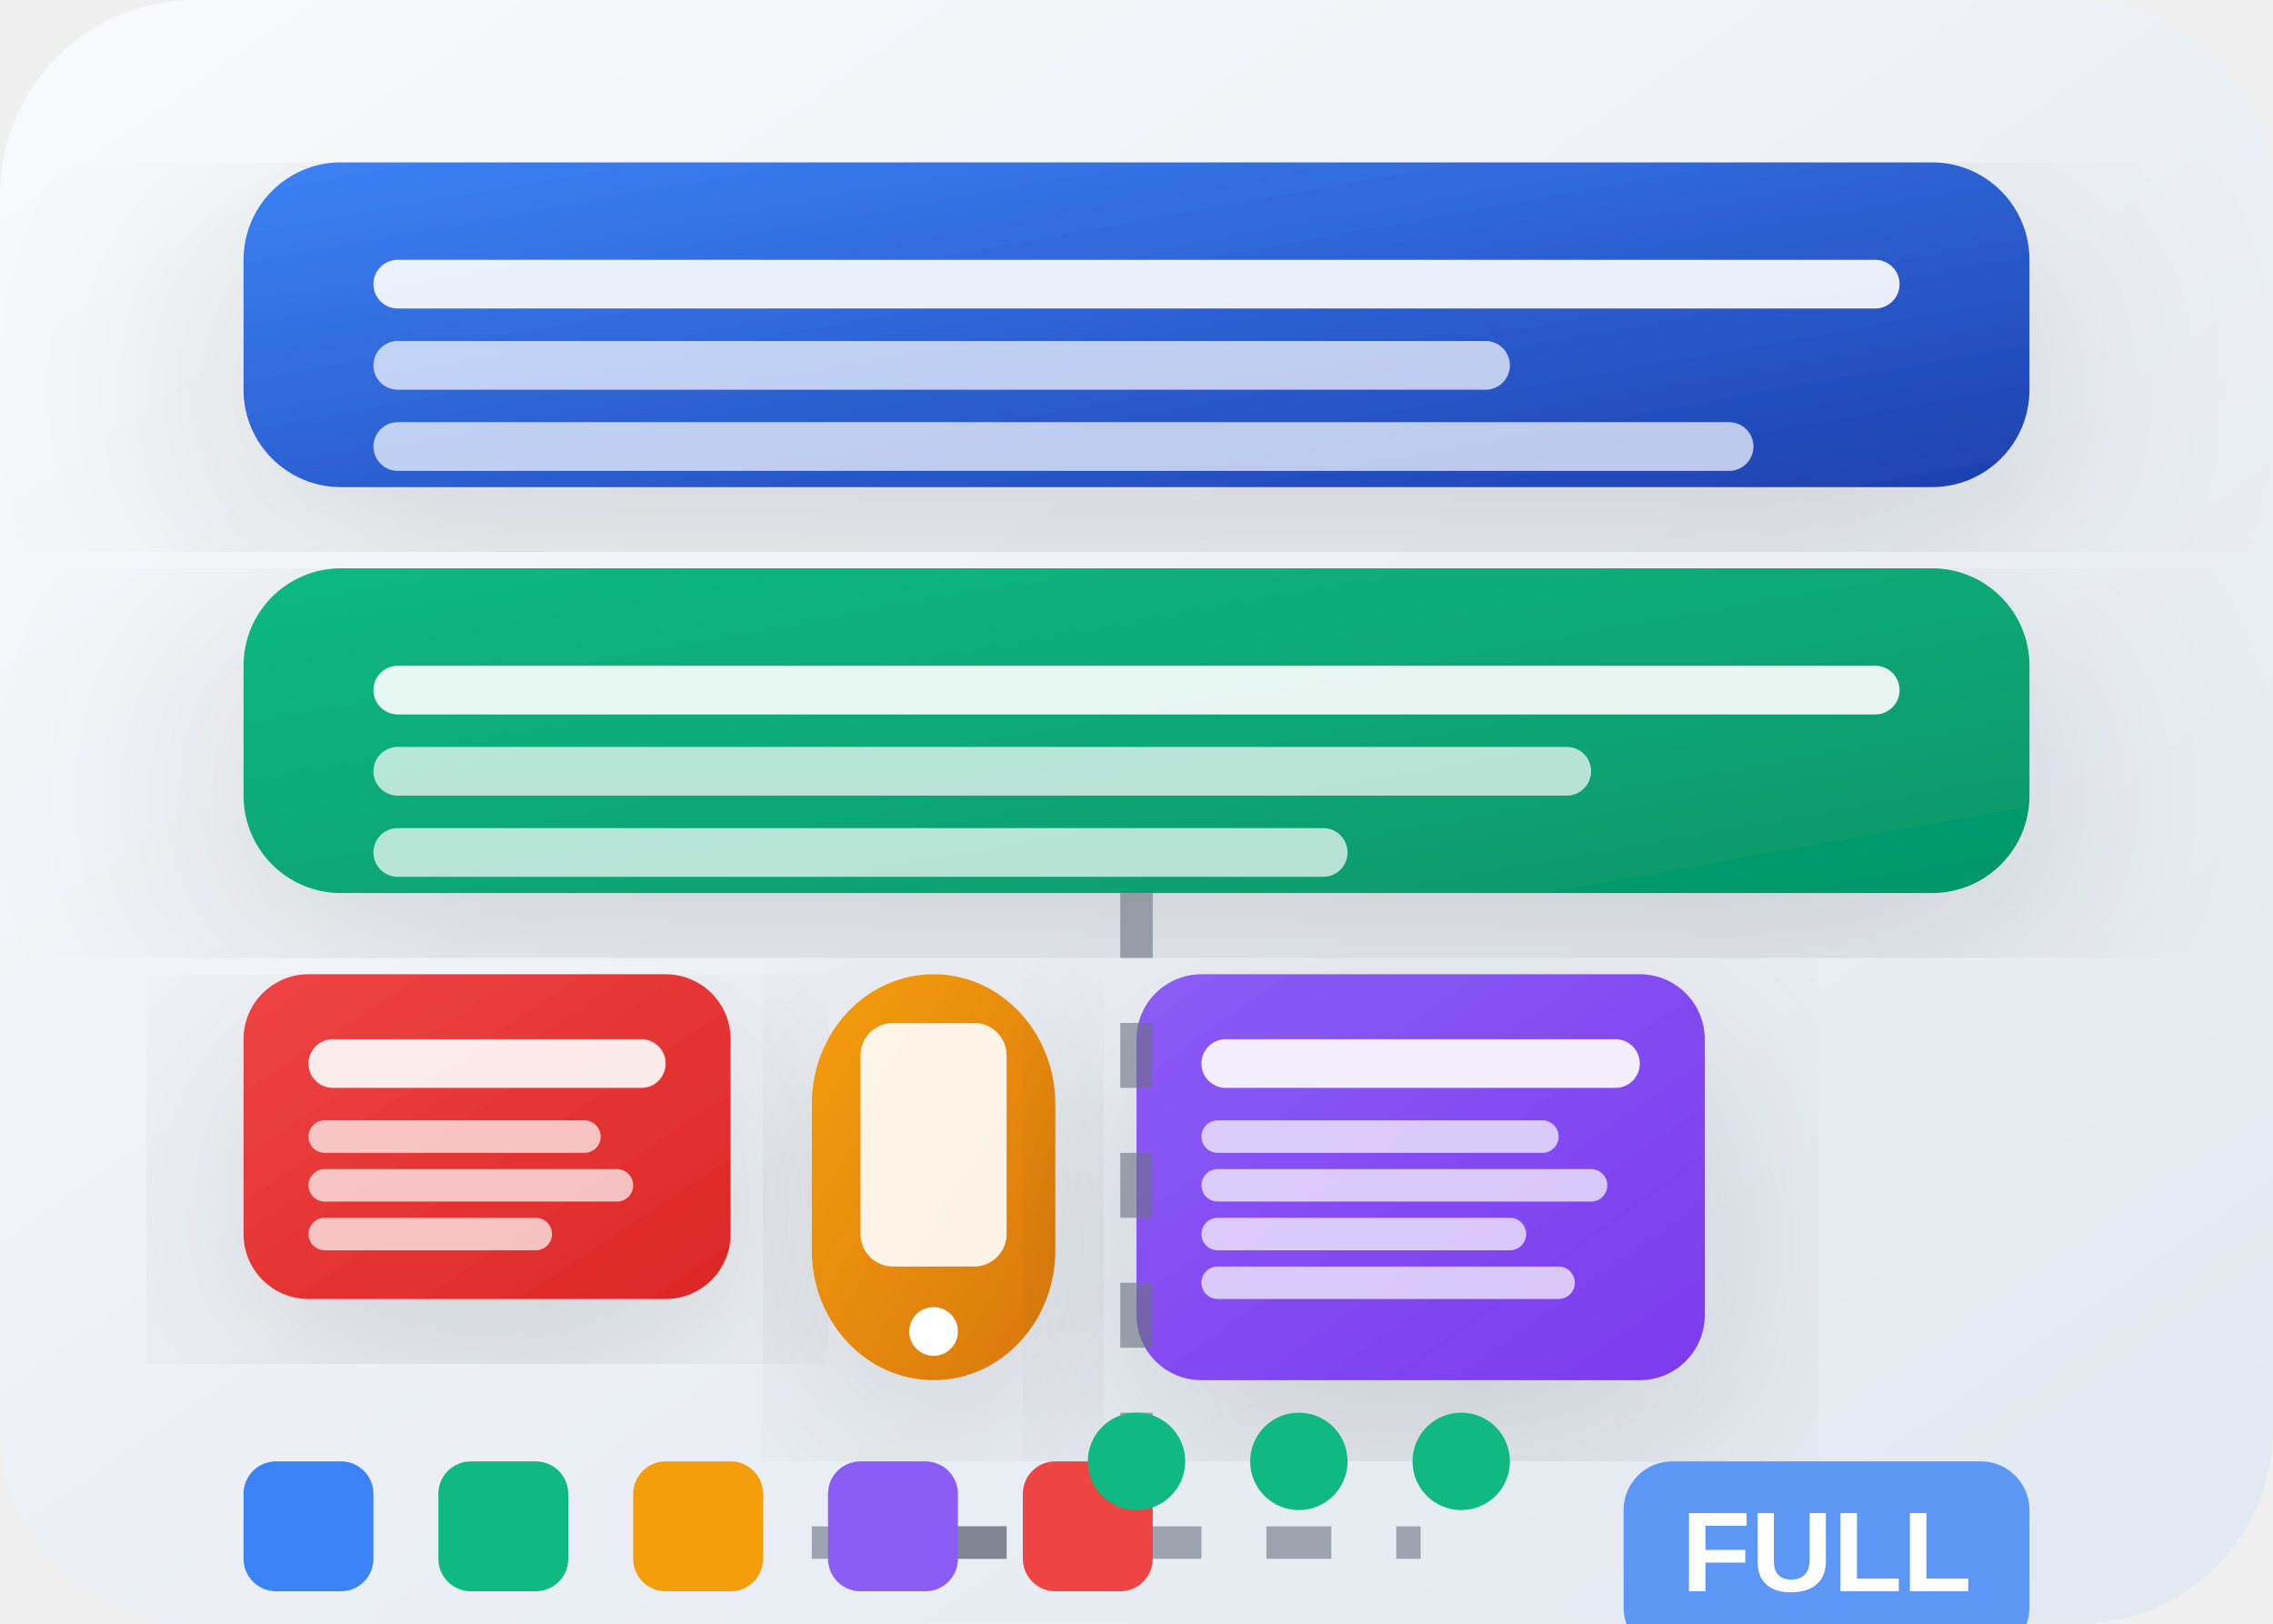
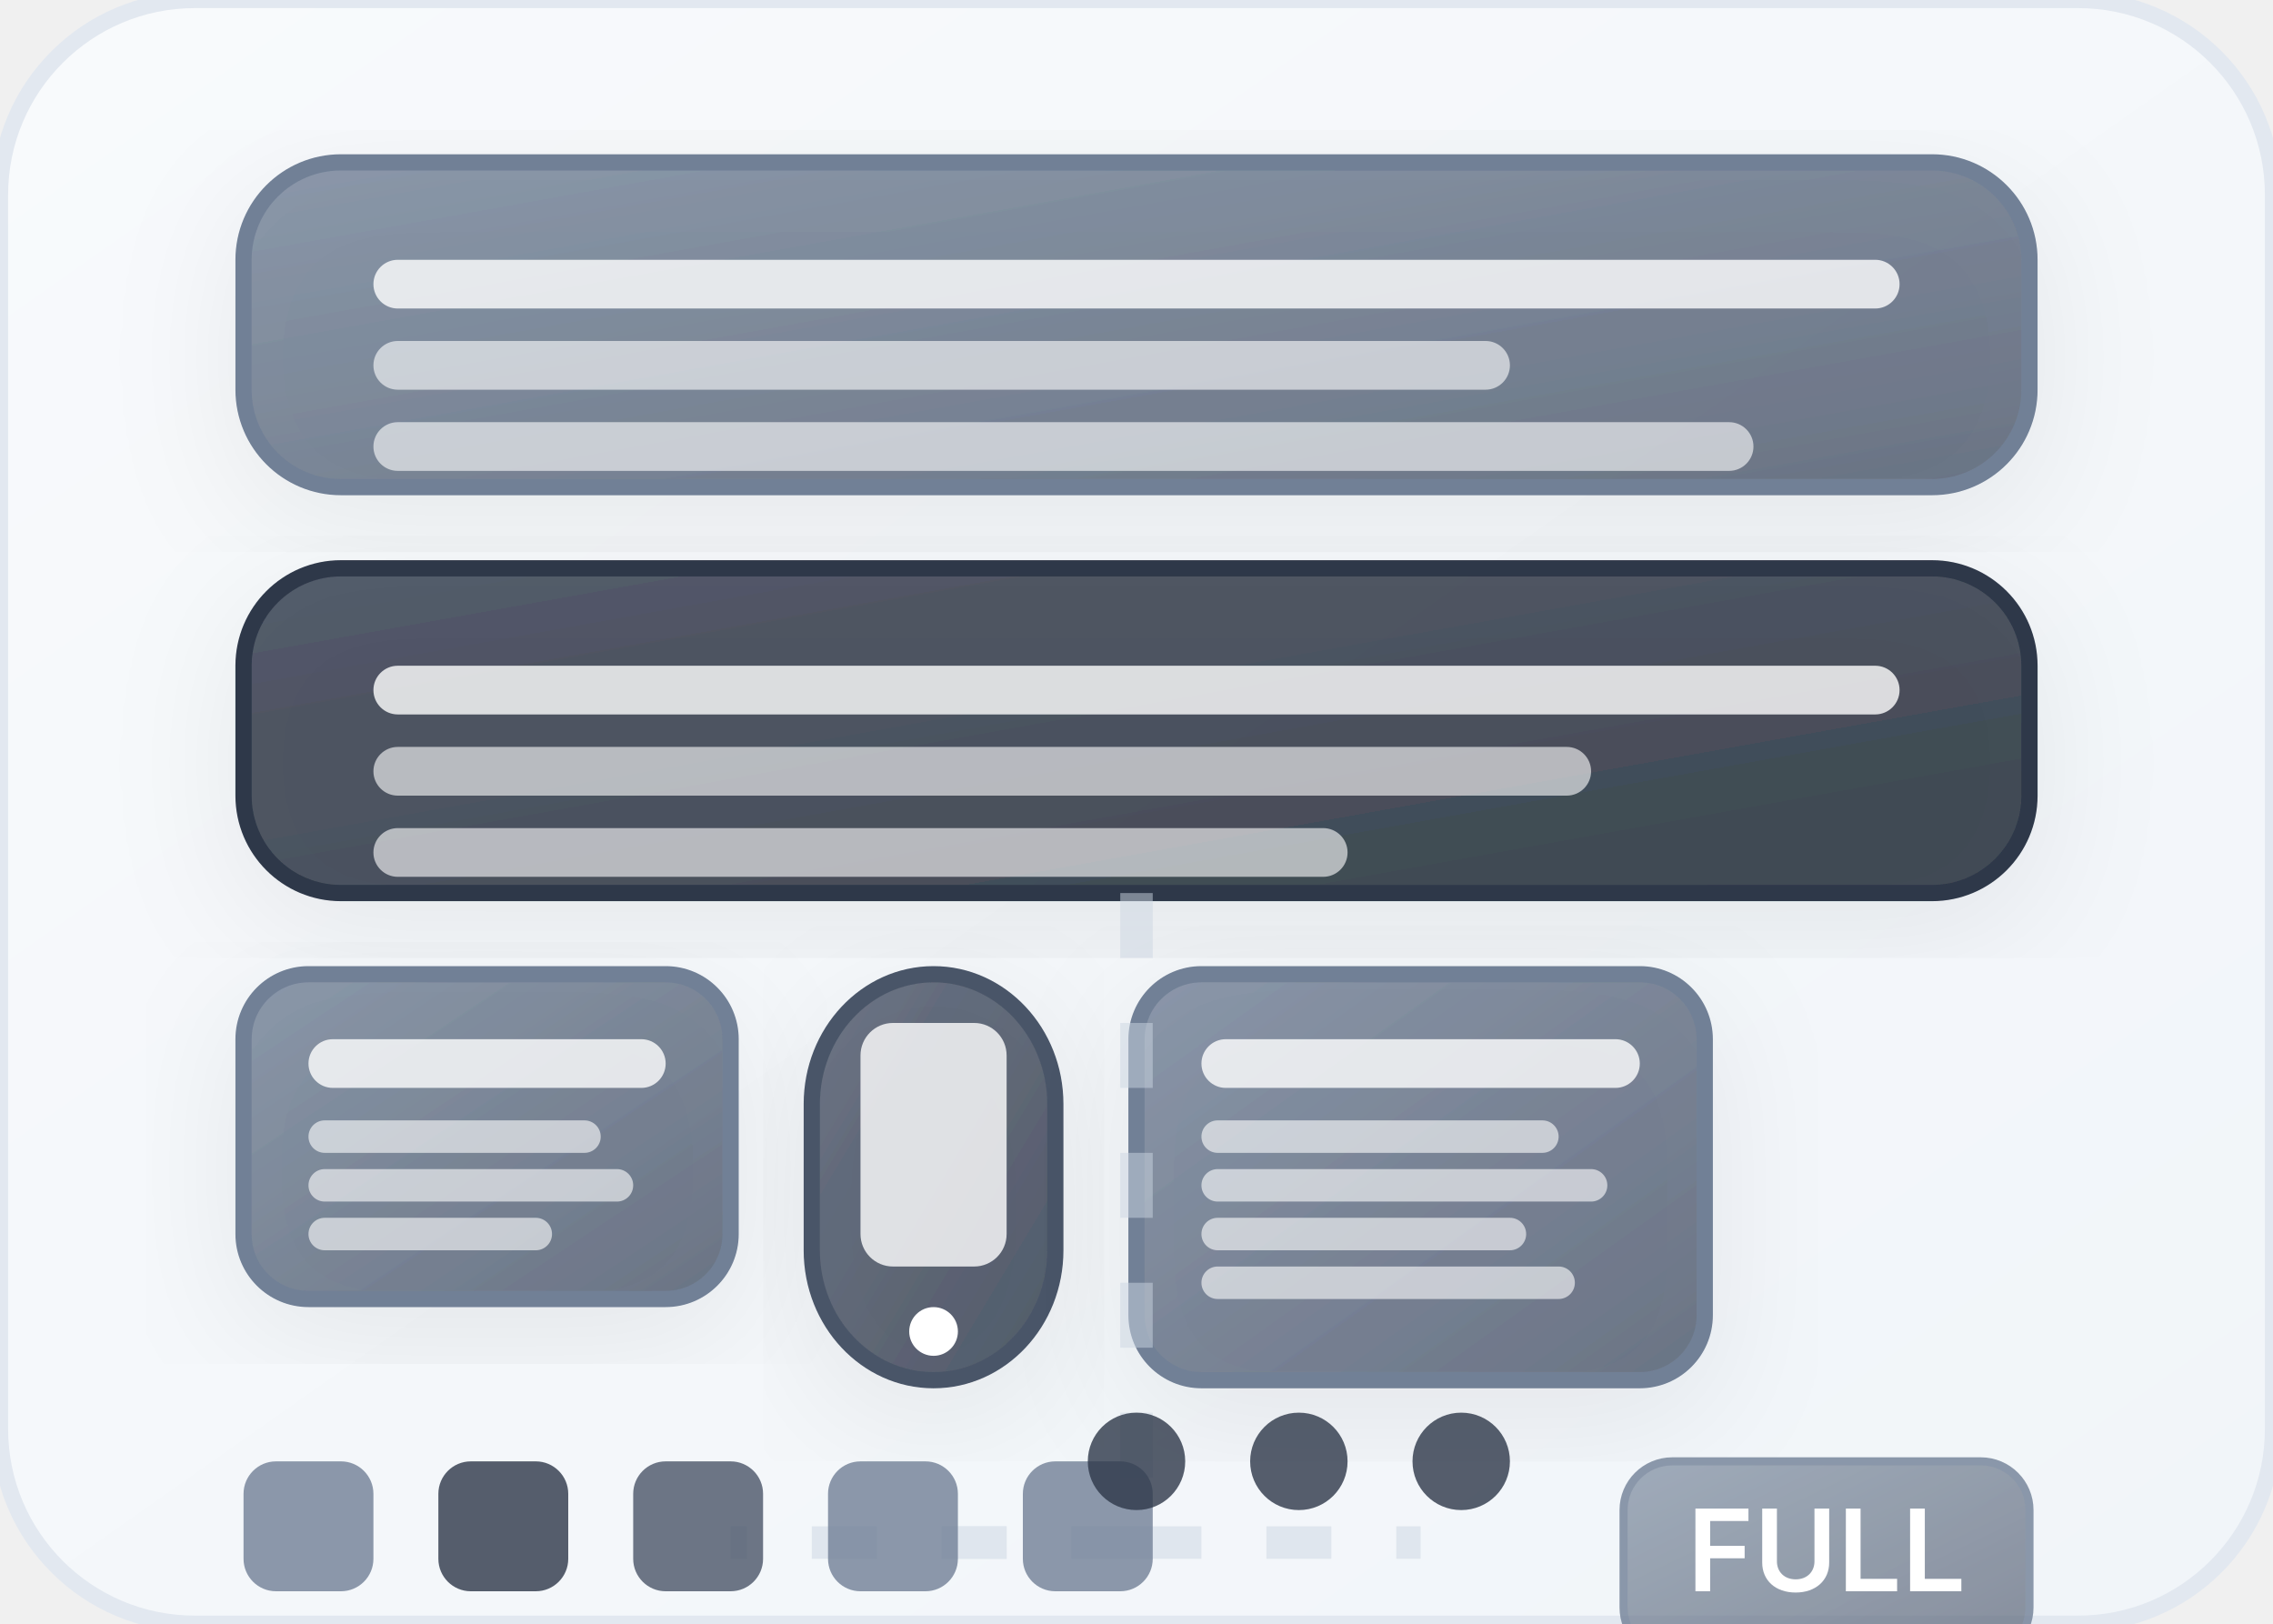
<svg xmlns="http://www.w3.org/2000/svg" width="140" height="100" viewBox="0 0 140 100" fill="none">
  <defs>
-     <linearGradient id="bg7" x1="0%" y1="0%" x2="100%" y2="100%">
+     <linearGradient id="bgGradient" x1="0%" y1="0%" x2="100%" y2="100%">
      <stop offset="0%" style="stop-color:#f8fafc;stop-opacity:1" />
-       <stop offset="100%" style="stop-color:#e2e8f0;stop-opacity:1" />
+       <stop offset="100%" style="stop-color:#f1f5f9;stop-opacity:1" />
    </linearGradient>
-     <linearGradient id="frontend1" x1="0%" y1="0%" x2="100%" y2="100%">
-       <stop offset="0%" style="stop-color:#3b82f6;stop-opacity:1" />
-       <stop offset="100%" style="stop-color:#1e40af;stop-opacity:1" />
+     <linearGradient id="frontendGradient" x1="0%" y1="0%" x2="100%" y2="100%">
+       <stop offset="0%" style="stop-color:#718096;stop-opacity:0.8" />
+       <stop offset="100%" style="stop-color:#4a5568;stop-opacity:0.8" />
    </linearGradient>
-     <linearGradient id="backend1" x1="0%" y1="0%" x2="100%" y2="100%">
-       <stop offset="0%" style="stop-color:#10b981;stop-opacity:1" />
-       <stop offset="100%" style="stop-color:#059669;stop-opacity:1" />
+     <linearGradient id="backendGradient" x1="0%" y1="0%" x2="100%" y2="100%">
+       <stop offset="0%" style="stop-color:#2d3748;stop-opacity:0.8" />
+       <stop offset="100%" style="stop-color:#1a202c;stop-opacity:0.8" />
    </linearGradient>
-     <linearGradient id="mobile1" x1="0%" y1="0%" x2="100%" y2="100%">
-       <stop offset="0%" style="stop-color:#f59e0b;stop-opacity:1" />
-       <stop offset="100%" style="stop-color:#d97706;stop-opacity:1" />
+     <linearGradient id="mobileGradient" x1="0%" y1="0%" x2="100%" y2="100%">
+       <stop offset="0%" style="stop-color:#4a5568;stop-opacity:0.8" />
+       <stop offset="100%" style="stop-color:#2d3748;stop-opacity:0.8" />
    </linearGradient>
-     <linearGradient id="desktop1" x1="0%" y1="0%" x2="100%" y2="100%">
-       <stop offset="0%" style="stop-color:#8b5cf6;stop-opacity:1" />
-       <stop offset="100%" style="stop-color:#7c3aed;stop-opacity:1" />
+     <linearGradient id="desktopGradient" x1="0%" y1="0%" x2="100%" y2="100%">
+       <stop offset="0%" style="stop-color:#718096;stop-opacity:0.8" />
+       <stop offset="100%" style="stop-color:#4a5568;stop-opacity:0.8" />
    </linearGradient>
-     <linearGradient id="web1" x1="0%" y1="0%" x2="100%" y2="100%">
-       <stop offset="0%" style="stop-color:#ef4444;stop-opacity:1" />
-       <stop offset="100%" style="stop-color:#dc2626;stop-opacity:1" />
+     <linearGradient id="webGradient" x1="0%" y1="0%" x2="100%" y2="100%">
+       <stop offset="0%" style="stop-color:#718096;stop-opacity:0.8" />
+       <stop offset="100%" style="stop-color:#4a5568;stop-opacity:0.8" />
    </linearGradient>
-     <filter id="shadow7" x="-20%" y="-20%" width="140%" height="140%">
-       <feDropShadow dx="0" dy="4" stdDeviation="8" flood-color="#000000" flood-opacity="0.15" />
+     <filter id="shadow" x="-20%" y="-20%" width="140%" height="140%">
+       <feDropShadow dx="0" dy="2" stdDeviation="4" flood-color="#000000" flood-opacity="0.08" />
    </filter>
  </defs>
-   <rect width="140" height="100" rx="12" fill="url(#bg7)" />
+   <rect width="140" height="100" rx="12" fill="url(#bgGradient)" stroke="#e2e8f0" stroke-width="1" />
  <g transform="translate(15, 10)">
-     <rect x="0" y="0" width="110" height="20" rx="6" fill="url(#frontend1)" filter="url(#shadow7)" />
-     <rect x="8" y="6" width="94" height="3" rx="1.5" fill="#ffffff" opacity="0.9" />
-     <rect x="8" y="11" width="70" height="3" rx="1.5" fill="#ffffff" opacity="0.7" />
-     <rect x="8" y="16" width="85" height="3" rx="1.5" fill="#ffffff" opacity="0.7" />
+     <rect x="0" y="0" width="110" height="20" rx="6" fill="url(#frontendGradient)" filter="url(#shadow)" stroke="#718096" stroke-width="1">
+       <animate attributeName="opacity" values="0.8;1;0.8" dur="3s" repeatCount="indefinite" />
+     </rect>
+     <rect x="8" y="6" width="94" height="3" rx="1.5" fill="white" opacity="0.8" />
+     <rect x="8" y="11" width="70" height="3" rx="1.5" fill="white" opacity="0.6" />
+     <rect x="8" y="16" width="85" height="3" rx="1.5" fill="white" opacity="0.6" />
  </g>
  <g transform="translate(15, 35)">
-     <rect x="0" y="0" width="110" height="20" rx="6" fill="url(#backend1)" filter="url(#shadow7)" />
-     <rect x="8" y="6" width="94" height="3" rx="1.5" fill="#ffffff" opacity="0.9" />
-     <rect x="8" y="11" width="75" height="3" rx="1.5" fill="#ffffff" opacity="0.7" />
-     <rect x="8" y="16" width="60" height="3" rx="1.5" fill="#ffffff" opacity="0.7" />
+     <rect x="0" y="0" width="110" height="20" rx="6" fill="url(#backendGradient)" filter="url(#shadow)" stroke="#2d3748" stroke-width="1">
+       <animate attributeName="opacity" values="0.8;1;0.8" dur="3s" repeatCount="indefinite" begin="0.5s" />
+     </rect>
+     <rect x="8" y="6" width="94" height="3" rx="1.5" fill="white" opacity="0.8" />
+     <rect x="8" y="11" width="75" height="3" rx="1.5" fill="white" opacity="0.6" />
+     <rect x="8" y="16" width="60" height="3" rx="1.5" fill="white" opacity="0.6" />
  </g>
  <g transform="translate(15, 60)">
    <g transform="translate(0, 0)">
-       <rect x="0" y="0" width="30" height="20" rx="4" fill="url(#web1)" filter="url(#shadow7)" />
-       <rect x="4" y="4" width="22" height="3" rx="1.5" fill="#ffffff" opacity="0.9" />
-       <rect x="4" y="9" width="18" height="2" rx="1" fill="#ffffff" opacity="0.7" />
-       <rect x="4" y="12" width="20" height="2" rx="1" fill="#ffffff" opacity="0.7" />
-       <rect x="4" y="15" width="15" height="2" rx="1" fill="#ffffff" opacity="0.7" />
+       <rect x="0" y="0" width="30" height="20" rx="4" fill="url(#webGradient)" filter="url(#shadow)" stroke="#718096" stroke-width="1">
+         <animate attributeName="opacity" values="0.8;1;0.8" dur="3s" repeatCount="indefinite" />
+       </rect>
+       <rect x="4" y="4" width="22" height="3" rx="1.5" fill="white" opacity="0.8" />
+       <rect x="4" y="9" width="18" height="2" rx="1" fill="white" opacity="0.6" />
+       <rect x="4" y="12" width="20" height="2" rx="1" fill="white" opacity="0.6" />
+       <rect x="4" y="15" width="15" height="2" rx="1" fill="white" opacity="0.6" />
    </g>
    <g transform="translate(35, 0)">
-       <rect x="0" y="0" width="15" height="25" rx="8" fill="url(#mobile1)" filter="url(#shadow7)" />
-       <rect x="3" y="3" width="9" height="15" rx="2" fill="#ffffff" opacity="0.9" />
-       <circle cx="7.5" cy="22" r="1.5" fill="#ffffff" />
+       <rect x="0" y="0" width="15" height="25" rx="8" fill="url(#mobileGradient)" filter="url(#shadow)" stroke="#4a5568" stroke-width="1">
+         <animate attributeName="opacity" values="0.8;1;0.8" dur="3s" repeatCount="indefinite" begin="0.5s" />
+       </rect>
+       <rect x="3" y="3" width="9" height="15" rx="2" fill="white" opacity="0.8" />
+       <circle cx="7.5" cy="22" r="1.5" fill="white" />
    </g>
    <g transform="translate(55, 0)">
-       <rect x="0" y="0" width="35" height="25" rx="4" fill="url(#desktop1)" filter="url(#shadow7)" />
-       <rect x="4" y="4" width="27" height="3" rx="1.5" fill="#ffffff" opacity="0.9" />
-       <rect x="4" y="9" width="22" height="2" rx="1" fill="#ffffff" opacity="0.7" />
-       <rect x="4" y="12" width="25" height="2" rx="1" fill="#ffffff" opacity="0.7" />
-       <rect x="4" y="15" width="20" height="2" rx="1" fill="#ffffff" opacity="0.7" />
-       <rect x="4" y="18" width="23" height="2" rx="1" fill="#ffffff" opacity="0.7" />
+       <rect x="0" y="0" width="35" height="25" rx="4" fill="url(#desktopGradient)" filter="url(#shadow)" stroke="#718096" stroke-width="1">
+         <animate attributeName="opacity" values="0.8;1;0.8" dur="3s" repeatCount="indefinite" begin="1s" />
+       </rect>
+       <rect x="4" y="4" width="27" height="3" rx="1.5" fill="white" opacity="0.8" />
+       <rect x="4" y="9" width="22" height="2" rx="1" fill="white" opacity="0.6" />
+       <rect x="4" y="12" width="25" height="2" rx="1" fill="white" opacity="0.6" />
+       <rect x="4" y="15" width="20" height="2" rx="1" fill="white" opacity="0.6" />
+       <rect x="4" y="18" width="23" height="2" rx="1" fill="white" opacity="0.6" />
    </g>
  </g>
-   <g transform="translate(15, 35)">
-     <path d="M 55 20 L 55 60" stroke="#6b7280" stroke-width="2" stroke-dasharray="4,4" opacity="0.6" />
-     <path d="M 55 60 L 30 60" stroke="#6b7280" stroke-width="2" stroke-dasharray="4,4" opacity="0.6" />
-     <path d="M 55 60 L 42.5 60" stroke="#6b7280" stroke-width="2" stroke-dasharray="4,4" opacity="0.6" />
-     <path d="M 55 60 L 72.5 60" stroke="#6b7280" stroke-width="2" stroke-dasharray="4,4" opacity="0.6" />
+   <g transform="translate(15, 35)" stroke="#cbd5e1" stroke-width="2" fill="none" stroke-dasharray="4,4" opacity="0.5">
+     <path d="M 55 20 L 55 60">
+       <animate attributeName="stroke-dasharray" values="4,4;8,4;4,4" dur="3s" repeatCount="indefinite" />
+     </path>
+     <path d="M 55 60 L 30 60">
+       <animate attributeName="stroke-dasharray" values="4,4;8,4;4,4" dur="3s" repeatCount="indefinite" begin="0.5s" />
+     </path>
+     <path d="M 55 60 L 42.5 60">
+       <animate attributeName="stroke-dasharray" values="4,4;8,4;4,4" dur="3s" repeatCount="indefinite" begin="1s" />
+     </path>
+     <path d="M 55 60 L 72.5 60">
+       <animate attributeName="stroke-dasharray" values="4,4;8,4;4,4" dur="3s" repeatCount="indefinite" begin="1.5s" />
+     </path>
  </g>
  <g transform="translate(15, 90)">
-     <rect x="0" y="0" width="8" height="8" rx="2" fill="#3b82f6" />
-     <rect x="12" y="0" width="8" height="8" rx="2" fill="#10b981" />
-     <rect x="24" y="0" width="8" height="8" rx="2" fill="#f59e0b" />
-     <rect x="36" y="0" width="8" height="8" rx="2" fill="#8b5cf6" />
-     <rect x="48" y="0" width="8" height="8" rx="2" fill="#ef4444" />
+     <rect x="0" y="0" width="8" height="8" rx="2" fill="#718096" opacity="0.8">
+       <animate attributeName="opacity" values="0.8;1;0.8" dur="2s" repeatCount="indefinite" />
+     </rect>
+     <rect x="12" y="0" width="8" height="8" rx="2" fill="#2d3748" opacity="0.8">
+       <animate attributeName="opacity" values="0.8;1;0.8" dur="2s" repeatCount="indefinite" begin="0.3s" />
+     </rect>
+     <rect x="24" y="0" width="8" height="8" rx="2" fill="#4a5568" opacity="0.8">
+       <animate attributeName="opacity" values="0.8;1;0.8" dur="2s" repeatCount="indefinite" begin="0.6s" />
+     </rect>
+     <rect x="36" y="0" width="8" height="8" rx="2" fill="#718096" opacity="0.8">
+       <animate attributeName="opacity" values="0.8;1;0.8" dur="2s" repeatCount="indefinite" begin="0.9s" />
+     </rect>
+     <rect x="48" y="0" width="8" height="8" rx="2" fill="#718096" opacity="0.8">
+       <animate attributeName="opacity" values="0.8;1;0.8" dur="2s" repeatCount="indefinite" begin="1.2s" />
+     </rect>
  </g>
  <g transform="translate(100, 90)">
-     <rect x="0" y="0" width="25" height="12" rx="3" fill="#3b82f6" opacity="0.8" />
-     <text x="12.5" y="8" text-anchor="middle" font-family="Arial, sans-serif" font-size="7" fill="#ffffff" font-weight="bold">FULL</text>
+     <rect x="0" y="0" width="25" height="12" rx="3" fill="url(#frontendGradient)" opacity="0.8" stroke="#718096" stroke-width="0.5">
+       <animate attributeName="opacity" values="0.8;1;0.8" dur="2s" repeatCount="indefinite" />
+     </rect>
+     <text x="12.5" y="8" text-anchor="middle" font-family="system-ui, -apple-system, sans-serif" font-size="7" fill="white" font-weight="600">FULL</text>
  </g>
  <g transform="translate(70, 90)">
-     <circle cx="0" cy="0" r="3" fill="#10b981" />
-     <circle cx="10" cy="0" r="3" fill="#10b981" />
-     <circle cx="20" cy="0" r="3" fill="#10b981" />
+     <circle cx="0" cy="0" r="3" fill="#2d3748" opacity="0.8">
+       <animate attributeName="opacity" values="0.8;1;0.8" dur="2s" repeatCount="indefinite" />
+     </circle>
+     <circle cx="10" cy="0" r="3" fill="#2d3748" opacity="0.8">
+       <animate attributeName="opacity" values="0.8;1;0.8" dur="2s" repeatCount="indefinite" begin="0.3s" />
+     </circle>
+     <circle cx="20" cy="0" r="3" fill="#2d3748" opacity="0.8">
+       <animate attributeName="opacity" values="0.8;1;0.8" dur="2s" repeatCount="indefinite" begin="0.6s" />
+     </circle>
  </g>
</svg>
